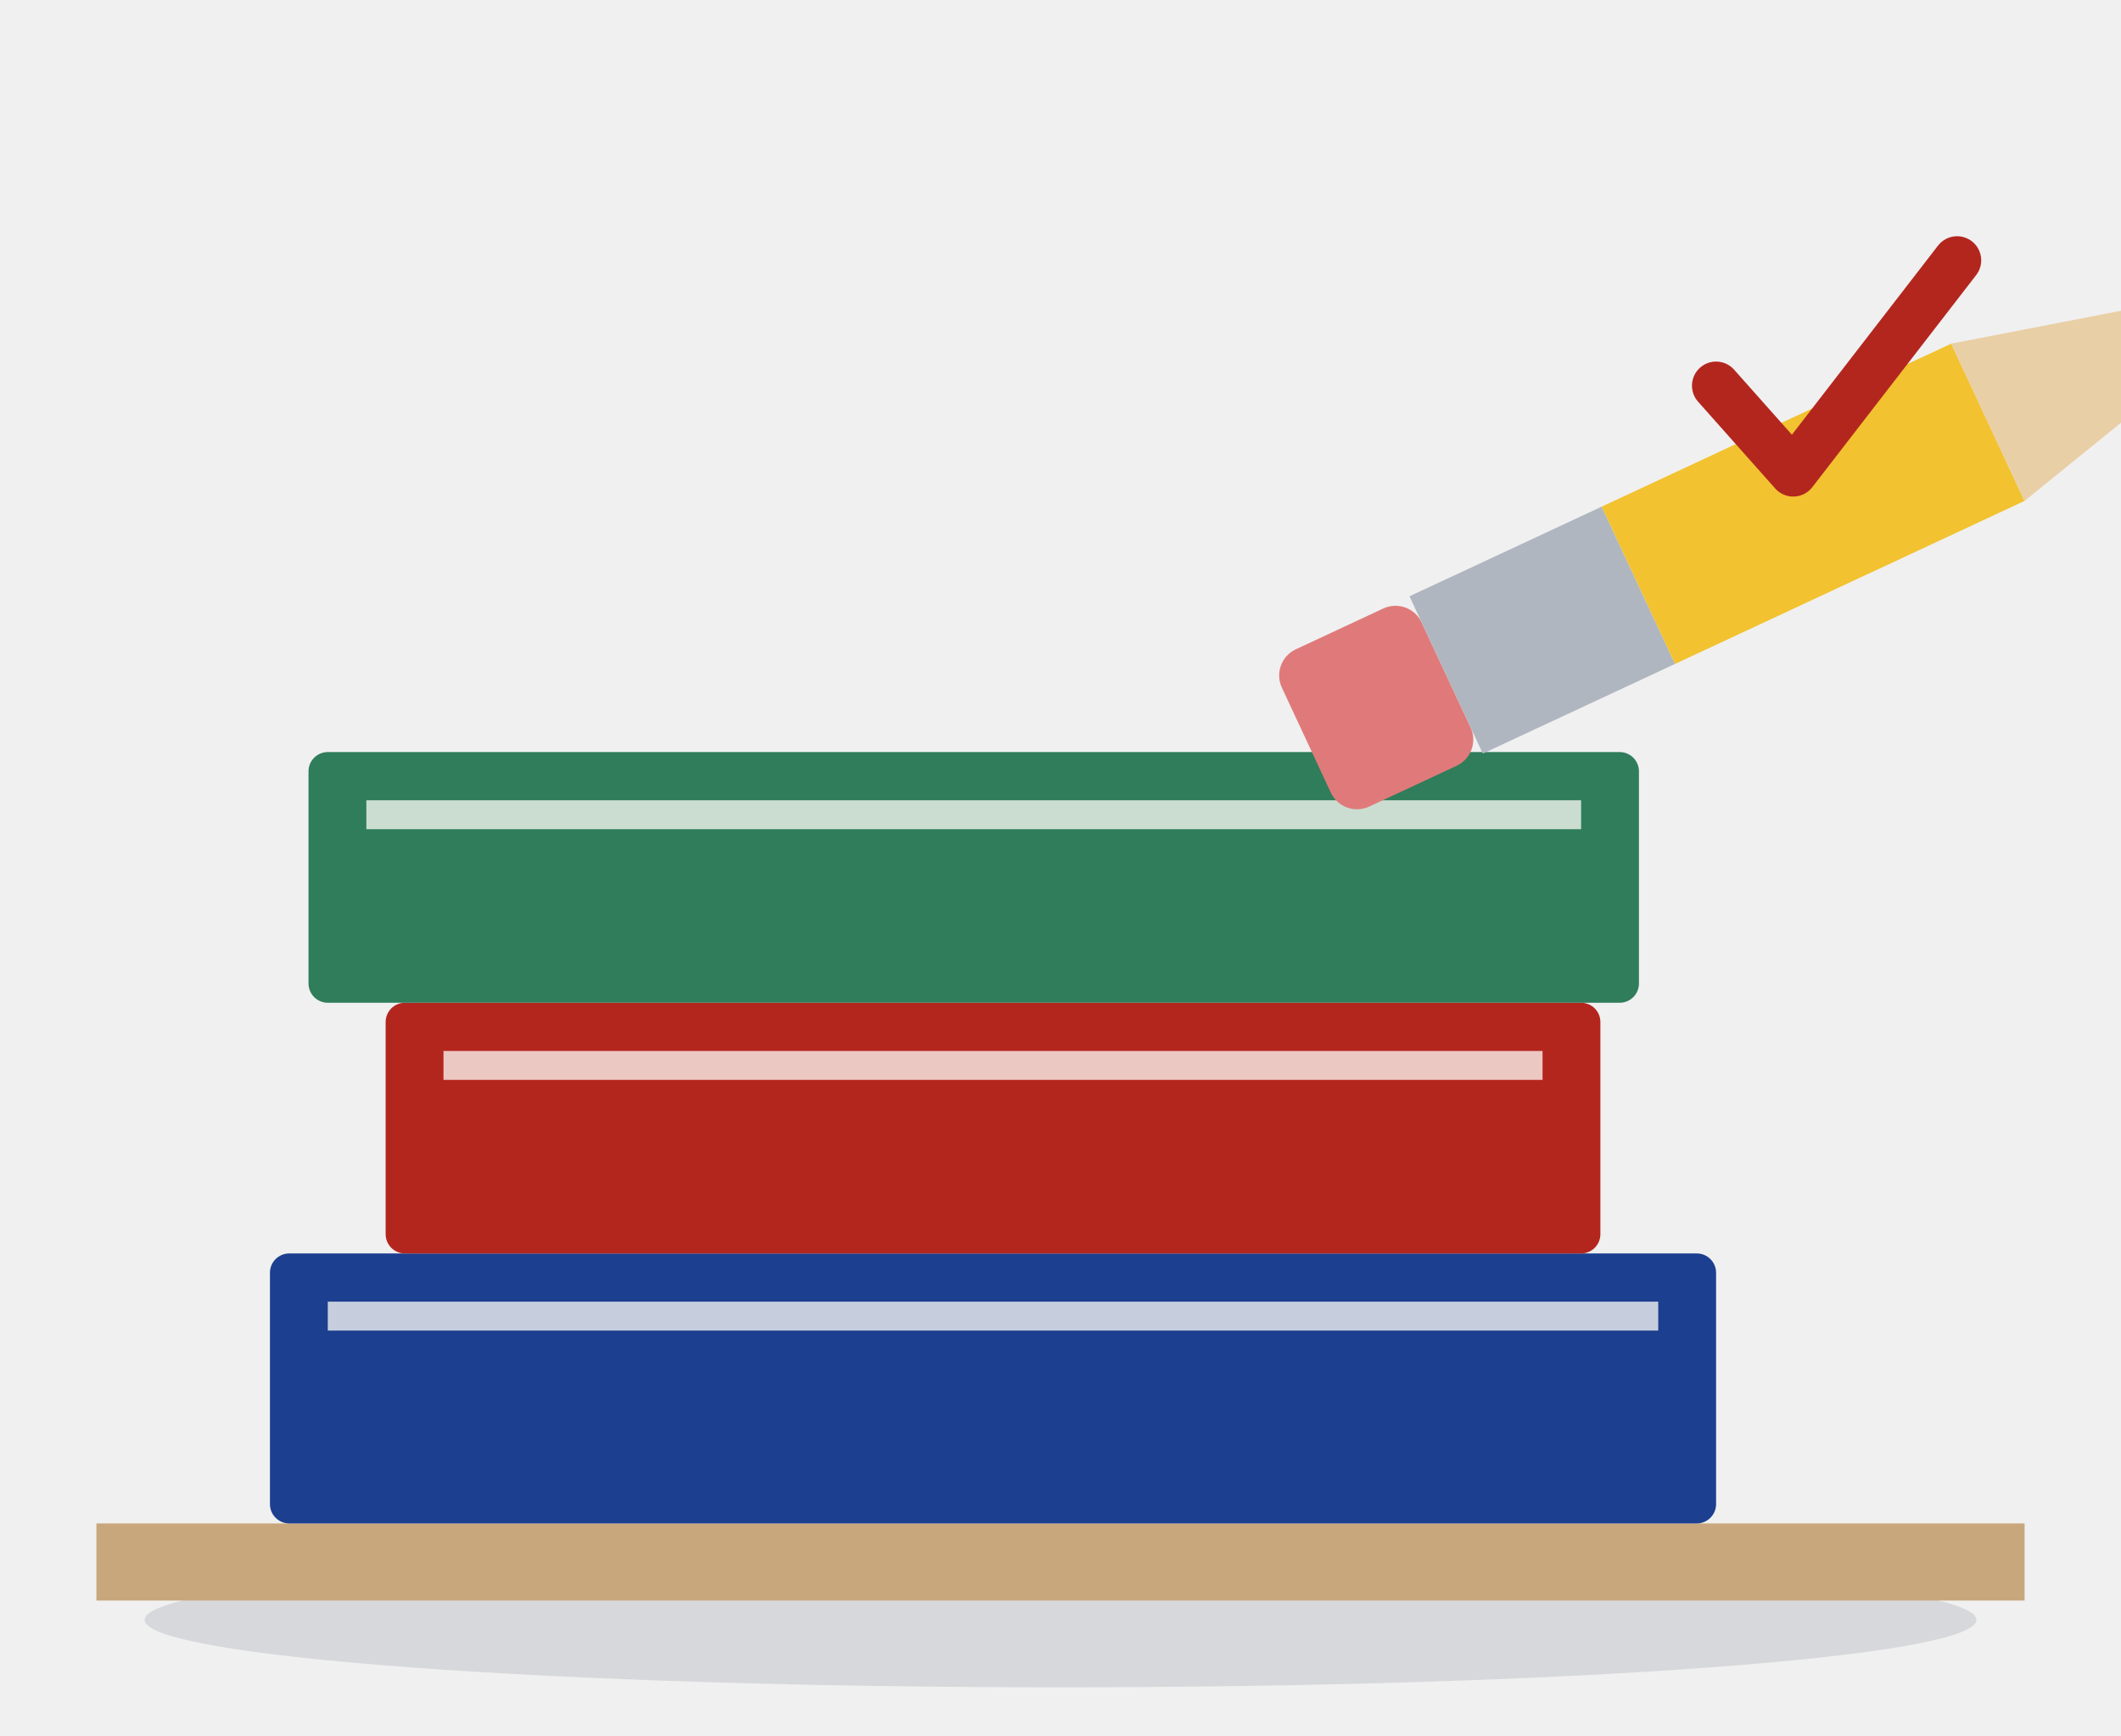
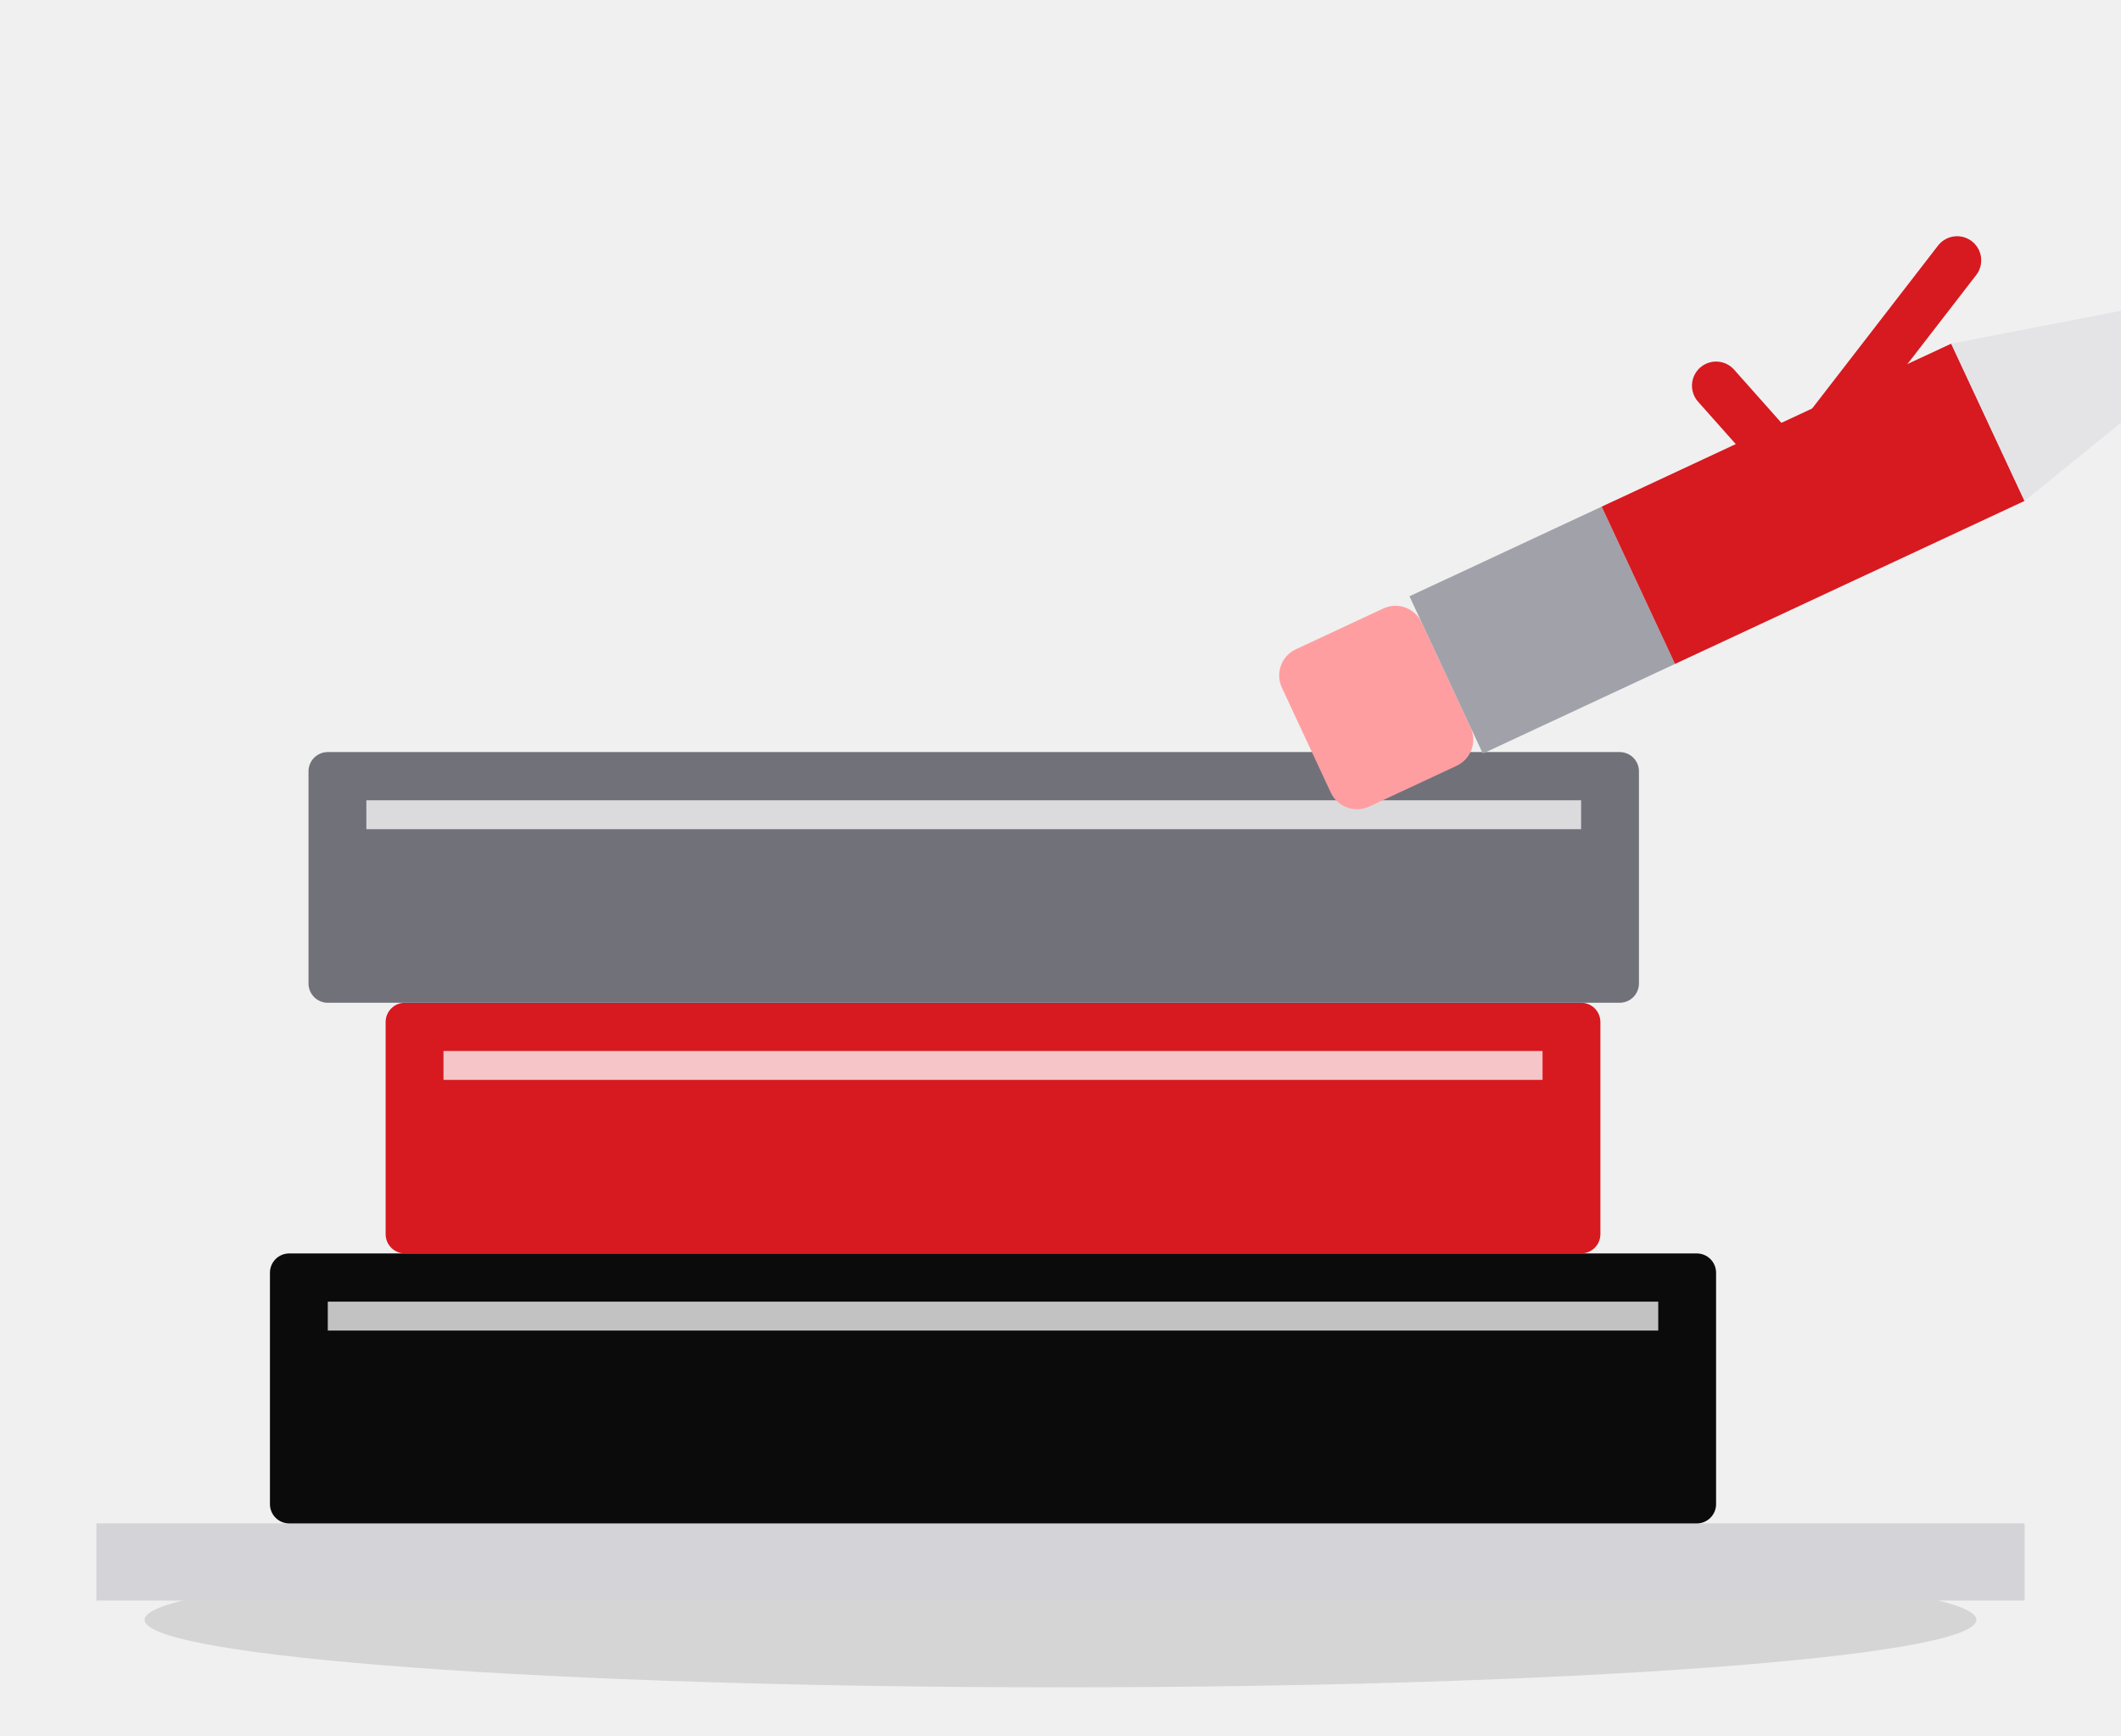
<svg xmlns="http://www.w3.org/2000/svg" viewBox="0 0 220 180" role="img" aria-label="A stack of books with a pencil">
-   <ellipse cx="110" cy="168" rx="95" ry="7" fill="#17233c" opacity=".12" />
-   <rect x="10" y="158" width="200" height="8" fill="#c9a77c" />
-   <rect x="28" y="130" width="150" height="28" rx="2" fill="#1d3f8f" />
-   <rect x="34" y="135" width="138" height="3" fill="#fffdf8" opacity=".75" />
-   <rect x="40" y="104" width="126" height="26" rx="2" fill="#b3261e" />
-   <rect x="46" y="109" width="114" height="3" fill="#fffdf8" opacity=".75" />
-   <rect x="32" y="78" width="138" height="26" rx="2" fill="#2f7d5b" />
-   <rect x="38" y="83" width="126" height="3" fill="#fffdf8" opacity=".75" />
+   <ellipse cx="110" cy="168" rx="95" ry="7" fill="#0b0b0c" opacity=".12" />
+   <rect x="10" y="158" width="200" height="8" fill="#d4d4d8" />
+   <rect x="28" y="130" width="150" height="28" rx="2" fill="#0b0b0c" />
+   <rect x="34" y="135" width="138" height="3" fill="#ffffff" opacity=".75" />
+   <rect x="40" y="104" width="126" height="26" rx="2" fill="#d71920" />
+   <rect x="46" y="109" width="114" height="3" fill="#ffffff" opacity=".75" />
+   <rect x="32" y="78" width="138" height="26" rx="2" fill="#71717a" />
+   <rect x="38" y="83" width="126" height="3" fill="#ffffff" opacity=".75" />
  <g transform="rotate(-25 150 70)">
-     <rect x="134" y="61" width="16" height="18" rx="3" fill="#e07a7a" />
-     <rect x="150" y="61" width="22" height="18" fill="#b0b6c0" />
-     <rect x="172" y="61" width="40" height="18" fill="#f2c230" />
-     <polygon points="212,61 248,70 212,79" fill="#e9cfa6" />
-     <polygon points="238,67 248,70 238,73" fill="#17233c" />
+     <rect x="134" y="61" width="16" height="18" rx="3" fill="#ff9ea1" />
+     <rect x="150" y="61" width="22" height="18" fill="#a1a1aa" />
+     <rect x="172" y="61" width="40" height="18" fill="#d71920" />
+     <polygon points="212,61 248,70 212,79" fill="#e4e4e7" />
+     <polygon points="238,67 248,70 238,73" fill="#0b0b0c" />
  </g>
-   <path d="M178 40 l8 9 l17 -22" fill="none" stroke="#b3261e" stroke-width="5" stroke-linecap="round" stroke-linejoin="round" />
+   <path d="M178 40 l8 9 l17 -22" fill="none" stroke="#d71920" stroke-width="5" stroke-linecap="round" stroke-linejoin="round" />
</svg>
